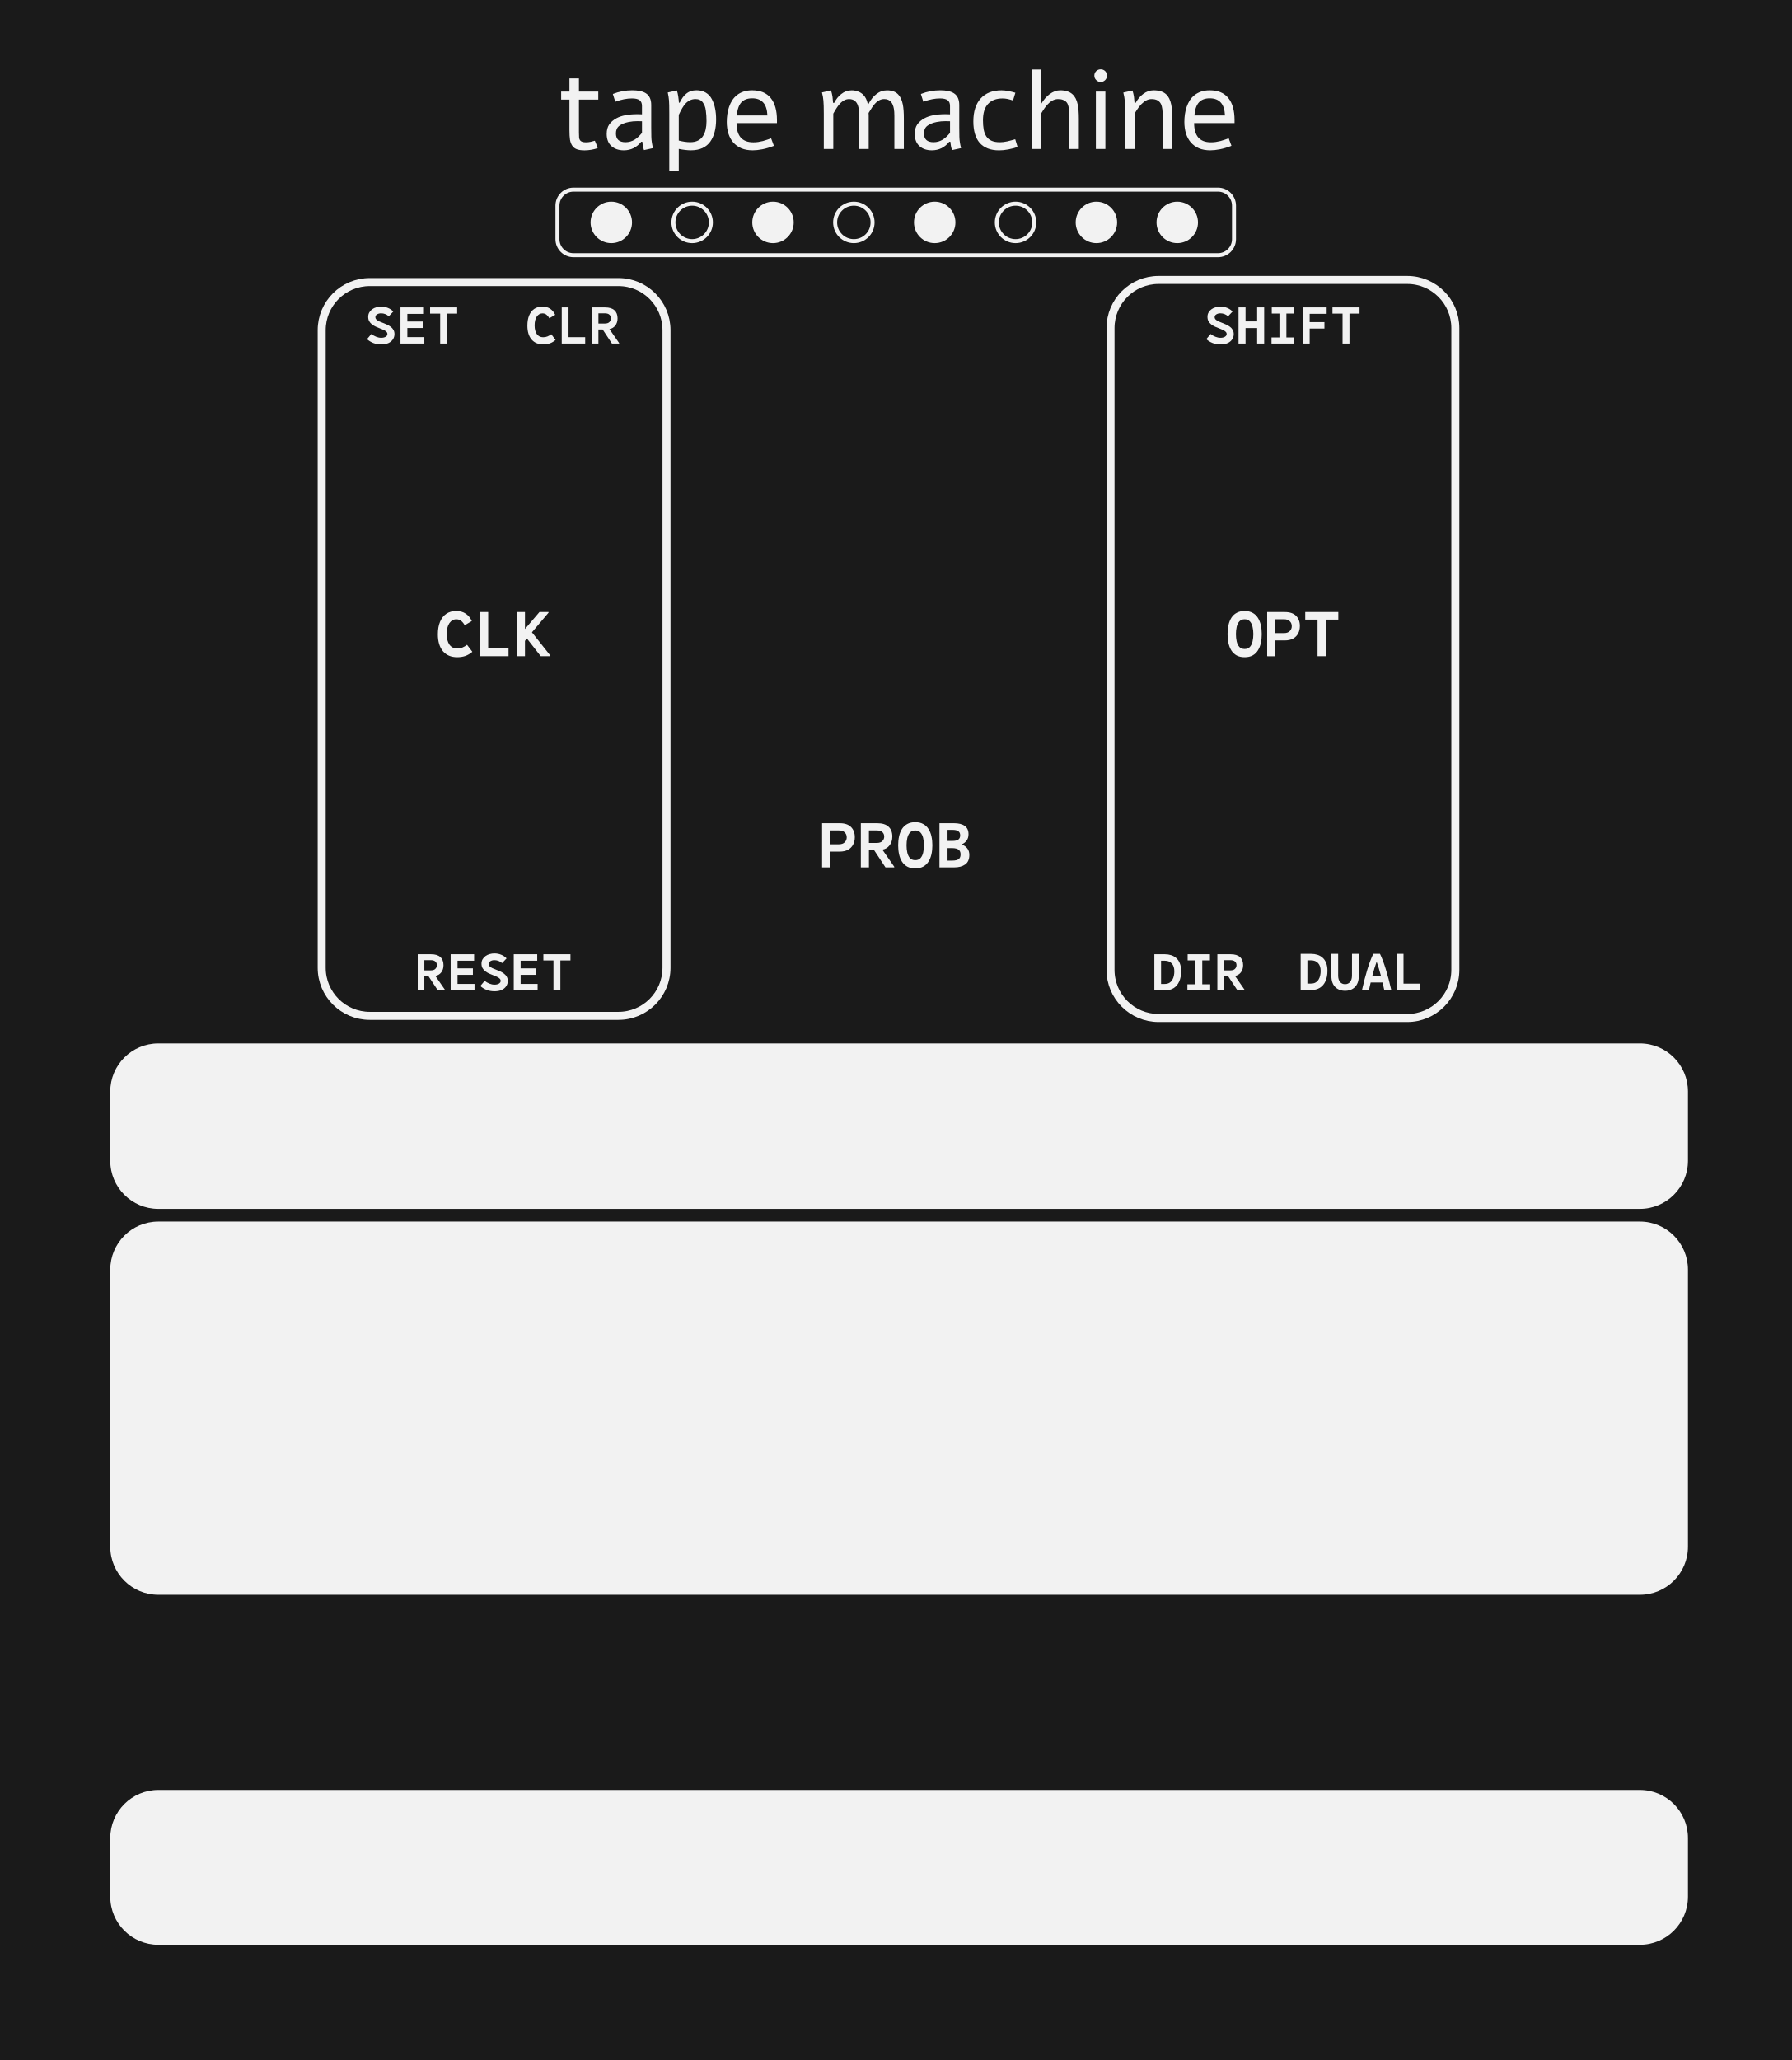
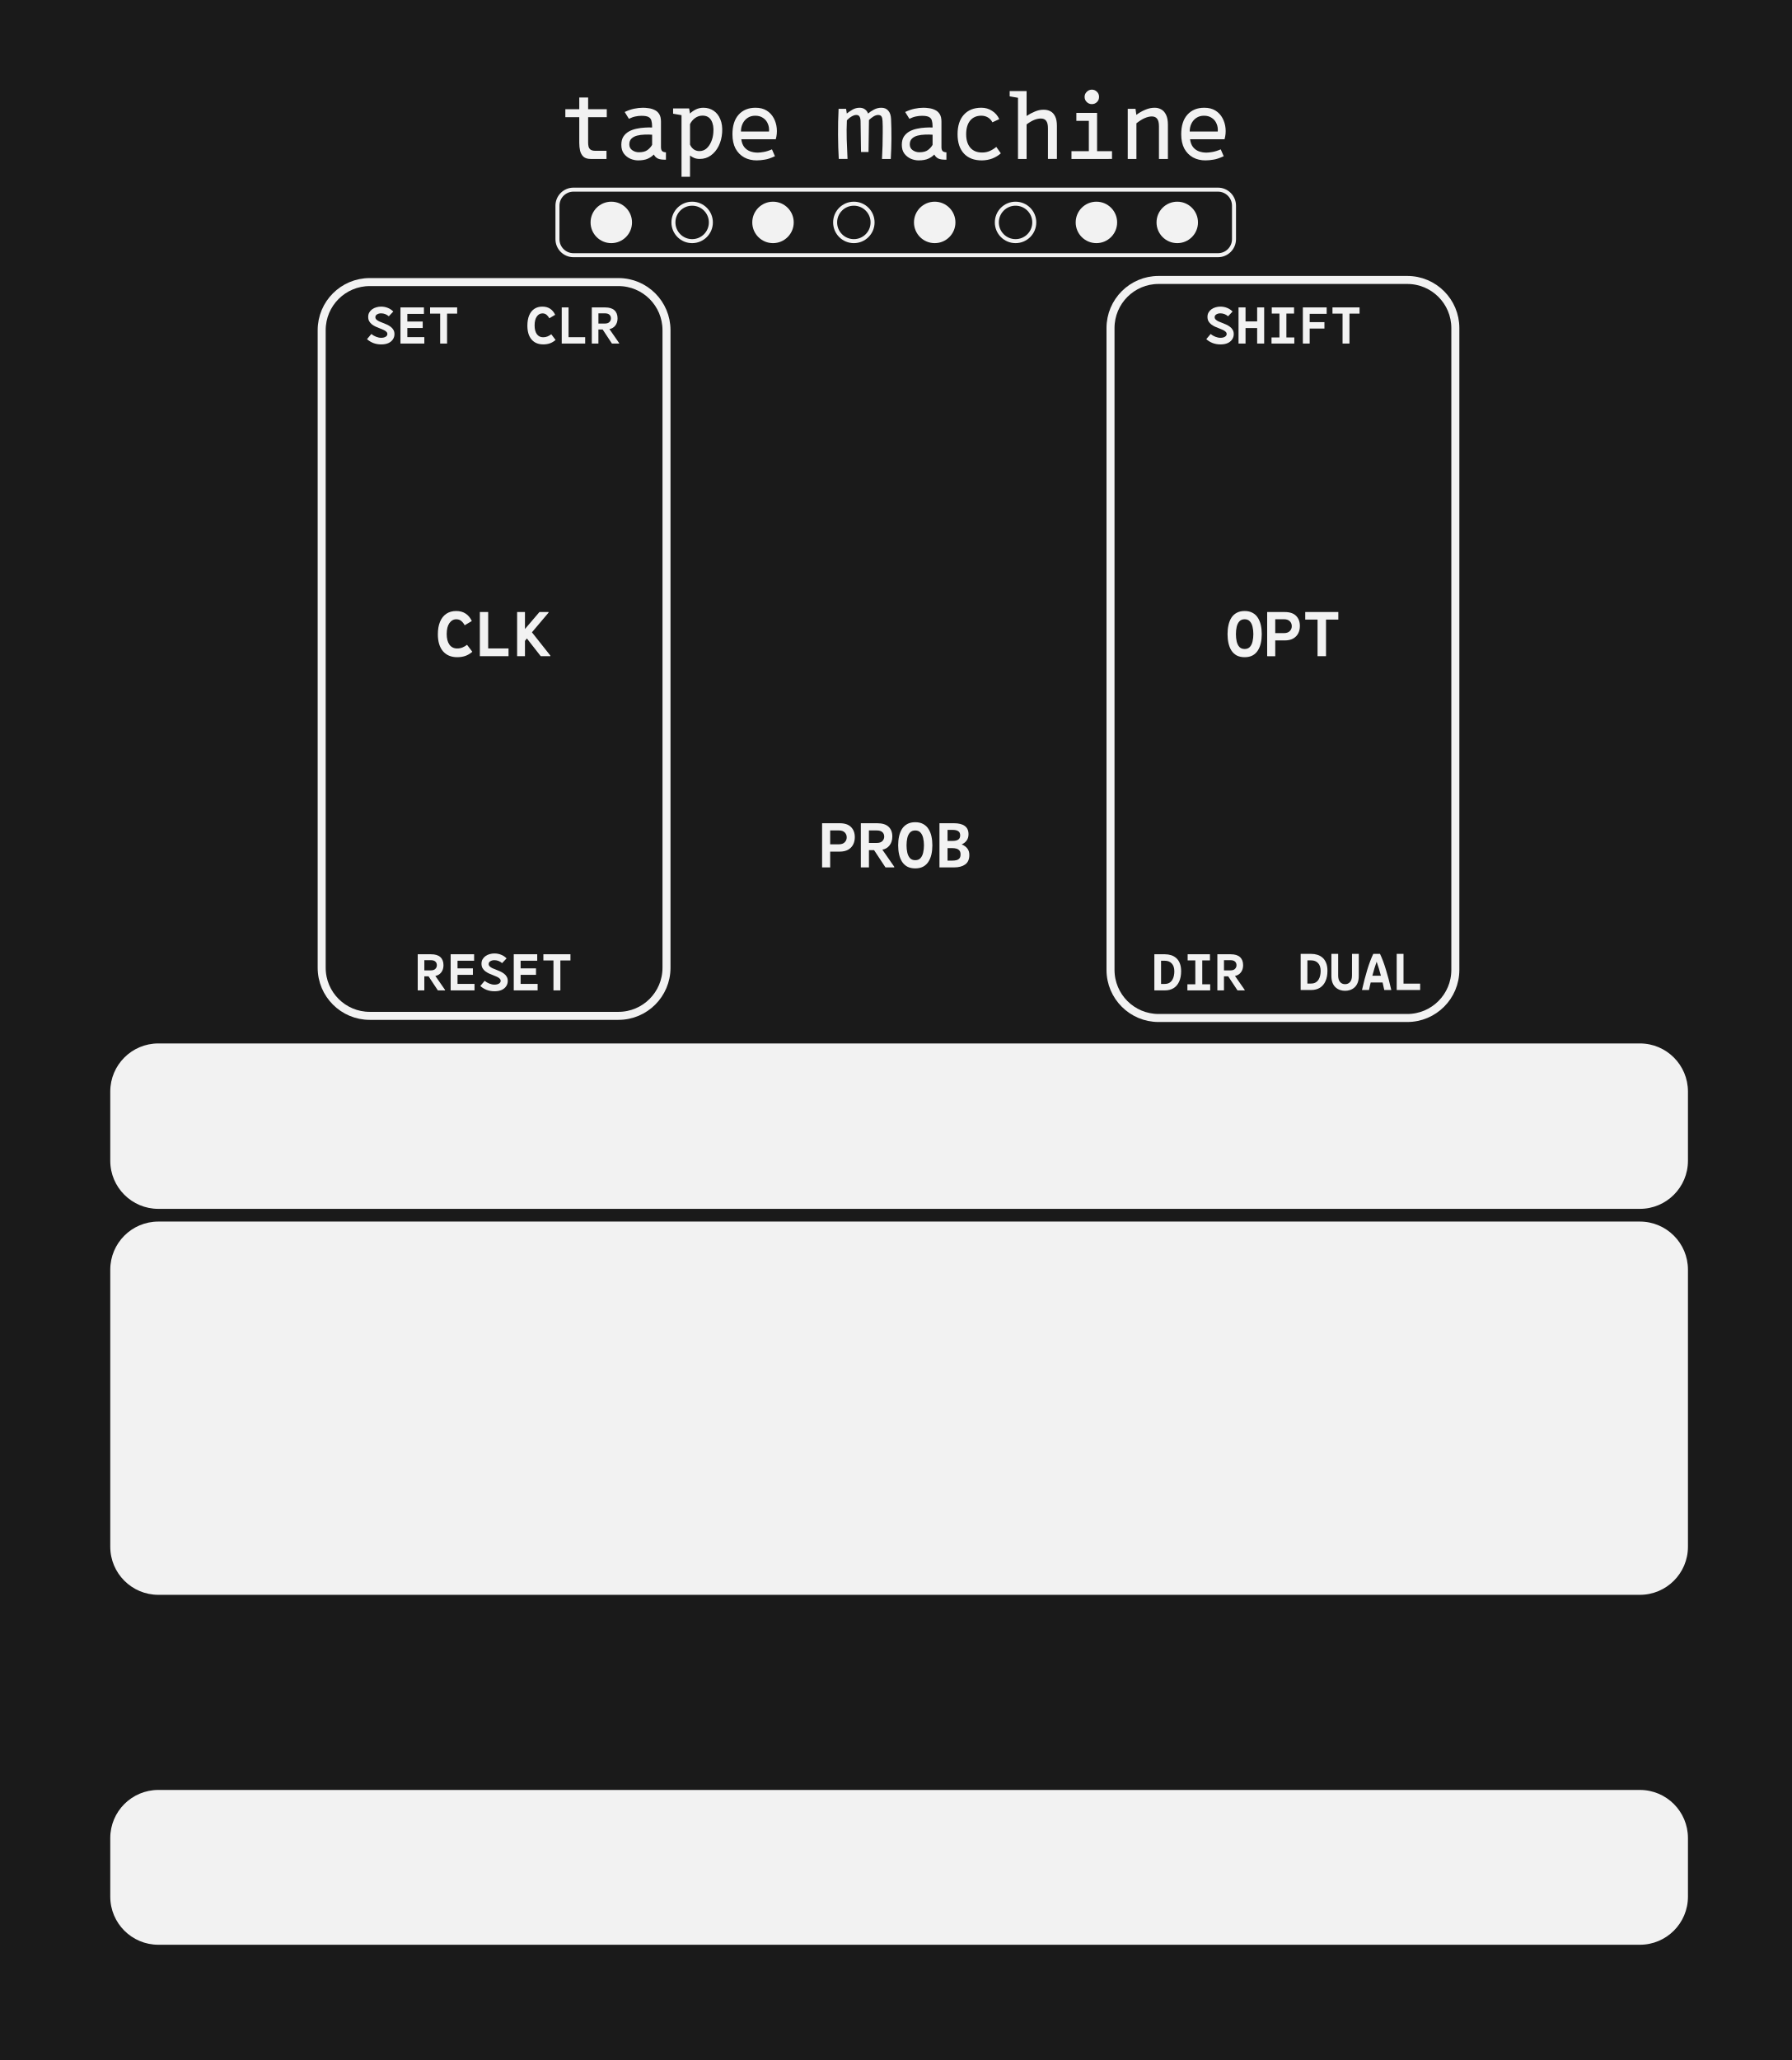
<svg xmlns="http://www.w3.org/2000/svg" width="111.76mm" height="128.5mm" viewBox="0 0 111.76 128.5" version="1.1" id="svg5" xml:space="preserve">
  <defs id="defs2">
    <rect x="57.405" y="91.628" width="31.463" height="119.779" id="rect3" />
  </defs>
  <g id="layer1" style="display:inline;fill:#f2f2f2">
    <rect style="fill:#1a1a1a;stroke-width:0.925" id="rect289" width="115.041" height="131.771" x="-1.641" y="-1.635" />
-     <g aria-label="tape machine" id="text399" style="font-size:7.056px;line-height:1.25;font-family:Alef;-inkscape-font-specification:Alef;fill:#f2f2f2;stroke-width:0.265" transform="translate(-4.947164)">
-       <path d="m 40.472,4.891 h 0.593 v 0.82 h 1.206 v 0.5 h -1.206 v 2.057 q 0,0.207 0.01,0.317 0.014,0.107 0.062,0.169 0.09,0.124 0.362,0.124 0.152,0 0.293,-0.031 0.145,-0.031 0.265,-0.069 0.096,0.21 0.176,0.462 -0.407,0.138 -0.82,0.138 -0.3,0 -0.482,-0.069 Q 40.751,9.242 40.648,9.091 40.541,8.932 40.506,8.712 40.472,8.491 40.472,8.102 V 6.211 H 39.955 V 5.711 h 0.517 z" id="path455" style="fill:#f2f2f2" />
-       <path d="M 43.331,6.345 43.18,5.863 q 0.579,-0.231 1.213,-0.231 0.555,0 0.847,0.186 0.334,0.214 0.334,0.727 v 1.409 q 0,0.282 0.007,0.579 0.003,0.176 0.034,0.365 0.028,0.179 0.072,0.341 l -0.565,0.124 q -0.079,-0.231 -0.1,-0.517 l -0.069,-0.007 q -0.427,0.537 -1.089,0.537 -0.482,0 -0.775,-0.265 -0.293,-0.269 -0.293,-0.754 0,-0.362 0.158,-0.593 0.162,-0.231 0.455,-0.389 0.462,-0.251 1.292,-0.251 0.11,0 0.296,0.007 V 6.607 q 0,-0.248 -0.152,-0.358 -0.152,-0.11 -0.475,-0.11 -0.472,0 -1.04,0.207 z m 1.667,1.943 V 7.565 q -0.093,-0.007 -0.272,-0.007 -0.303,0 -0.558,0.052 -0.379,0.076 -0.589,0.241 -0.207,0.162 -0.207,0.469 0,0.551 0.599,0.551 0.31,0 0.579,-0.165 0.22,-0.138 0.448,-0.417 z" id="path457" style="fill:#f2f2f2" />
-       <path d="M 47.293,10.672 H 46.701 V 7.062 q 0,-0.599 -0.017,-0.789 -0.017,-0.234 -0.079,-0.503 L 47.176,5.642 q 0.059,0.193 0.086,0.389 0.034,0.241 0.038,0.372 h 0.052 q 0.179,-0.372 0.396,-0.548 0.262,-0.224 0.648,-0.224 0.338,0 0.582,0.148 0.245,0.145 0.379,0.407 0.138,0.262 0.2,0.575 0.065,0.314 0.065,0.692 0,0.427 -0.09,0.768 -0.086,0.341 -0.269,0.606 -0.183,0.262 -0.489,0.407 -0.307,0.141 -0.72,0.141 -0.324,0 -0.761,-0.086 z m 0,-3.507 V 8.767 q 0.389,0.103 0.717,0.103 0.279,0 0.479,-0.1 0.203,-0.103 0.317,-0.286 0.114,-0.186 0.165,-0.413 0.052,-0.227 0.052,-0.51 0,-0.193 -0.01,-0.338 -0.007,-0.148 -0.031,-0.317 -0.021,-0.172 -0.069,-0.293 -0.048,-0.121 -0.121,-0.224 -0.072,-0.103 -0.189,-0.155 -0.114,-0.055 -0.265,-0.055 -0.365,0 -0.634,0.293 -0.193,0.214 -0.41,0.692 z" id="path459" style="fill:#f2f2f2" />
-       <path d="m 53.226,9.094 q -0.382,0.152 -0.72,0.217 -0.334,0.065 -0.599,0.065 -0.407,0 -0.71,-0.127 Q 50.893,9.118 50.69,8.884 50.49,8.65 50.387,8.326 q -0.1,-0.327 -0.1,-0.72 0,-0.241 0.034,-0.482 0.034,-0.241 0.11,-0.458 0.076,-0.22 0.196,-0.41 0.124,-0.189 0.3,-0.327 0.176,-0.138 0.41,-0.217 0.234,-0.079 0.534,-0.079 0.768,0 1.158,0.482 0.389,0.479 0.389,1.375 v 0.189 h -2.522 q 0,0.289 0.062,0.513 0.062,0.22 0.189,0.376 0.131,0.152 0.327,0.231 0.2,0.079 0.472,0.079 0.152,0 0.3,-0.021 0.152,-0.024 0.293,-0.059 0.141,-0.038 0.269,-0.083 0.131,-0.045 0.245,-0.086 z M 52.823,7.203 q -0.028,-0.558 -0.269,-0.813 -0.238,-0.258 -0.682,-0.258 -0.444,0 -0.679,0.258 -0.231,0.255 -0.279,0.813 z" id="path461" style="fill:#f2f2f2" />
-       <path d="M 56.34,9.294 V 7.079 q 0,-0.531 -0.024,-0.799 -0.014,-0.21 -0.09,-0.513 l 0.565,-0.127 q 0.065,0.207 0.093,0.4 0.014,0.072 0.034,0.376 h 0.072 q 0.176,-0.351 0.441,-0.551 0.286,-0.231 0.651,-0.231 0.207,0 0.4,0.076 0.193,0.072 0.324,0.207 0.196,0.193 0.279,0.572 h 0.041 q 0.207,-0.4 0.486,-0.613 0.3,-0.241 0.672,-0.241 0.451,0 0.692,0.251 0.21,0.21 0.296,0.641 0.062,0.314 0.062,0.875 V 9.294 H 60.743 V 7.234 q 0,-0.272 -0.031,-0.448 -0.048,-0.272 -0.172,-0.424 -0.155,-0.183 -0.434,-0.183 -0.317,0 -0.586,0.303 -0.162,0.183 -0.386,0.565 0.007,0.059 0.007,0.172 V 9.294 H 58.548 V 7.234 q 0,-0.438 -0.086,-0.672 -0.145,-0.382 -0.548,-0.382 -0.31,0 -0.589,0.31 -0.162,0.179 -0.393,0.596 V 9.294 Z" id="path463" style="fill:#f2f2f2" />
-       <path d="M 62.548,6.345 62.397,5.863 q 0.579,-0.231 1.213,-0.231 0.555,0 0.847,0.186 0.334,0.214 0.334,0.727 v 1.409 q 0,0.282 0.007,0.579 0.003,0.176 0.034,0.365 0.028,0.179 0.072,0.341 l -0.565,0.124 q -0.079,-0.231 -0.1,-0.517 l -0.069,-0.007 q -0.427,0.537 -1.089,0.537 -0.482,0 -0.775,-0.265 -0.293,-0.269 -0.293,-0.754 0,-0.362 0.158,-0.593 0.162,-0.231 0.455,-0.389 0.462,-0.251 1.292,-0.251 0.11,0 0.296,0.007 V 6.607 q 0,-0.248 -0.152,-0.358 -0.152,-0.11 -0.475,-0.11 -0.472,0 -1.04,0.207 z m 1.667,1.943 V 7.565 q -0.093,-0.007 -0.272,-0.007 -0.303,0 -0.558,0.052 -0.379,0.076 -0.589,0.241 -0.207,0.162 -0.207,0.469 0,0.551 0.599,0.551 0.31,0 0.579,-0.165 0.22,-0.138 0.448,-0.417 z" id="path465" style="fill:#f2f2f2" />
-       <path d="m 68.429,9.167 q -0.269,0.093 -0.575,0.152 -0.303,0.059 -0.575,0.059 -0.413,0 -0.717,-0.121 -0.303,-0.121 -0.503,-0.351 -0.196,-0.231 -0.293,-0.565 -0.096,-0.338 -0.096,-0.768 0,-0.469 0.117,-0.83 0.121,-0.362 0.345,-0.606 0.227,-0.248 0.551,-0.376 0.327,-0.127 0.741,-0.127 0.21,0 0.427,0.045 0.217,0.041 0.441,0.107 l -0.148,0.482 q -0.179,-0.059 -0.334,-0.093 -0.152,-0.034 -0.32,-0.034 -0.586,0 -0.903,0.341 -0.317,0.338 -0.317,1.023 0,0.32 0.045,0.575 0.048,0.251 0.165,0.431 0.121,0.176 0.324,0.269 0.207,0.093 0.524,0.093 0.207,0 0.444,-0.052 0.241,-0.055 0.51,-0.134 z" id="path467" style="fill:#f2f2f2" />
-       <path d="m 69.301,4.333 h 0.593 v 2.16 q 0.231,-0.393 0.524,-0.613 0.334,-0.248 0.665,-0.248 0.496,0 0.772,0.248 0.238,0.214 0.327,0.644 0.069,0.327 0.069,0.882 V 9.294 H 71.657 V 7.241 q 0,-0.21 -0.01,-0.345 -0.01,-0.138 -0.052,-0.286 -0.038,-0.152 -0.114,-0.234 -0.072,-0.086 -0.207,-0.141 -0.131,-0.055 -0.32,-0.055 -0.327,0 -0.63,0.31 -0.193,0.196 -0.431,0.599 V 9.294 h -0.593 z" id="path469" style="fill:#f2f2f2" />
-       <path d="m 73.617,4.323 q 0.158,0 0.276,0.11 0.114,0.121 0.114,0.282 0,0.165 -0.114,0.279 -0.117,0.117 -0.276,0.117 -0.165,0 -0.282,-0.117 -0.117,-0.11 -0.117,-0.279 0,-0.165 0.117,-0.282 0.117,-0.11 0.282,-0.11 z m -0.303,1.388 h 0.593 V 9.294 h -0.593 z" id="path471" style="fill:#f2f2f2" />
-       <path d="m 75.026,5.773 0.572,-0.127 q 0.065,0.207 0.093,0.4 0.014,0.093 0.034,0.369 h 0.072 q 0.189,-0.348 0.469,-0.555 0.307,-0.227 0.648,-0.227 0.513,0 0.782,0.248 0.231,0.21 0.32,0.644 0.059,0.296 0.059,0.882 V 9.294 H 77.483 V 7.241 q 0,-0.513 -0.1,-0.734 -0.148,-0.327 -0.596,-0.327 -0.317,0 -0.62,0.303 -0.203,0.203 -0.434,0.596 V 9.294 H 75.14 V 7.089 q 0,-0.465 -0.024,-0.803 -0.014,-0.21 -0.09,-0.513 z" id="path473" style="fill:#f2f2f2" />
-       <path d="m 81.772,9.094 q -0.382,0.152 -0.72,0.217 -0.334,0.065 -0.599,0.065 -0.407,0 -0.71,-0.127 -0.303,-0.131 -0.506,-0.365 -0.2,-0.234 -0.303,-0.558 -0.1,-0.327 -0.1,-0.72 0,-0.241 0.034,-0.482 0.034,-0.241 0.11,-0.458 0.076,-0.22 0.196,-0.41 0.124,-0.189 0.3,-0.327 0.176,-0.138 0.41,-0.217 0.234,-0.079 0.534,-0.079 0.768,0 1.158,0.482 0.389,0.479 0.389,1.375 V 7.678 H 79.443 q 0,0.289 0.062,0.513 0.062,0.22 0.189,0.376 0.131,0.152 0.327,0.231 0.2,0.079 0.472,0.079 0.152,0 0.3,-0.021 0.152,-0.024 0.293,-0.059 0.141,-0.038 0.269,-0.083 0.131,-0.045 0.245,-0.086 z M 81.369,7.203 Q 81.341,6.645 81.1,6.39 80.862,6.132 80.418,6.132 q -0.444,0 -0.679,0.258 -0.231,0.255 -0.279,0.813 z" id="path475" style="fill:#f2f2f2" />
-     </g>
    <rect style="fill:none;fill-opacity:0;stroke:#f2f2f2;stroke-width:0.25;stroke-dasharray:none;stroke-opacity:1" id="rect877" width="42.207" height="4.089" x="34.777" y="11.83" rx="1" ry="1" />
    <circle style="display:inline;fill:#f2f2f2;fill-opacity:1;stroke:#f2f2f2;stroke-width:0.25;stroke-dasharray:none;stroke-opacity:1" id="path2125" cx="38.136" cy="13.874" r="1.168" />
    <path id="use5556" style="display:inline;fill:#f2f2f2;fill-opacity:0;stroke:#f2f2f2;stroke-width:0.25" d="m 44.348,13.874 a 1.168,1.168 0 0 1 -1.168,1.168 1.168,1.168 0 0 1 -1.168,-1.168 1.168,1.168 0 0 1 1.168,-1.168 1.168,1.168 0 0 1 1.168,1.168 z" />
    <path id="use5558" style="display:inline;fill:#f2f2f2;fill-opacity:1;stroke:#f2f2f2;stroke-width:0.25" d="m 49.392,13.874 a 1.168,1.168 0 0 1 -1.168,1.168 1.168,1.168 0 0 1 -1.168,-1.168 1.168,1.168 0 0 1 1.168,-1.168 1.168,1.168 0 0 1 1.168,1.168 z" />
    <path id="use5560" style="display:inline;fill:#f2f2f2;fill-opacity:0;stroke:#f2f2f2;stroke-width:0.25" d="m 54.436,13.874 a 1.168,1.168 0 0 1 -1.168,1.168 1.168,1.168 0 0 1 -1.168,-1.168 1.168,1.168 0 0 1 1.168,-1.168 1.168,1.168 0 0 1 1.168,1.168 z" />
    <path id="use5562" style="display:inline;fill:#f2f2f2;fill-opacity:1;stroke:#f2f2f2;stroke-width:0.25" d="m 59.48,13.874 a 1.168,1.168 0 0 1 -1.168,1.168 1.168,1.168 0 0 1 -1.168,-1.168 1.168,1.168 0 0 1 1.168,-1.168 1.168,1.168 0 0 1 1.168,1.168 z" />
    <path id="use5564" style="display:inline;fill:#f2f2f2;fill-opacity:0;stroke:#f2f2f2;stroke-width:0.25" d="m 64.524,13.874 a 1.168,1.168 0 0 1 -1.168,1.168 1.168,1.168 0 0 1 -1.168,-1.168 1.168,1.168 0 0 1 1.168,-1.168 1.168,1.168 0 0 1 1.168,1.168 z" />
    <path id="use5566" style="display:inline;fill:#f2f2f2;fill-opacity:1;stroke:#f2f2f2;stroke-width:0.25" d="m 69.568,13.874 a 1.168,1.168 0 0 1 -1.168,1.168 1.168,1.168 0 0 1 -1.168,-1.168 1.168,1.168 0 0 1 1.168,-1.168 1.168,1.168 0 0 1 1.168,1.168 z" />
    <path id="use5568" style="display:inline;fill:#f2f2f2;fill-opacity:1;stroke:#f2f2f2;stroke-width:0.25" d="m 74.612,13.874 a 1.168,1.168 0 0 1 -1.168,1.168 1.168,1.168 0 0 1 -1.168,-1.168 1.168,1.168 0 0 1 1.168,-1.168 1.168,1.168 0 0 1 1.168,1.168 z" />
    <text xml:space="preserve" transform="scale(0.2645833)" id="text1" style="font-style:normal;font-variant:normal;font-weight:normal;font-stretch:normal;font-size:12px;line-height:0.8;font-family:FreeMono;-inkscape-font-specification:FreeMono;text-align:start;writing-mode:tb-rl;direction:ltr;white-space:pre;shape-inside:url(#rect3);display:inline;fill:#000000;stroke:#000000" x="13.368" y="0" />
    <rect style="fill:#f2f2f2;fill-opacity:1;stroke:none;stroke-width:0.5" id="rect6" width="98.425" height="23.283" x="6.879" y="76.2" rx="3" ry="3" />
    <rect style="fill:#f2f2f2;fill-opacity:1;stroke:none;stroke-width:0.5" id="rect7" width="98.425" height="9.657" x="6.879" y="111.654" rx="3" ry="3" />
    <rect style="fill:none;stroke:#f2f2f2;stroke-width:0.5" id="rect1" width="21.512" height="45.773" x="20.068" y="17.595" rx="3" ry="3" />
    <rect style="fill:none;stroke:#f2f2f2;stroke-width:0.5" id="rect4" width="21.512" height="46.038" x="69.28" y="17.463" rx="3" ry="3" />
    <path style="font-weight:bold;font-size:3.881px;line-height:0;font-family:'0xProto Nerd Font Mono';-inkscape-font-specification:'0xProto Nerd Font Mono Bold';letter-spacing:0px;word-spacing:0px;text-orientation:upright;fill:#f2f2f2;stroke-width:0.5" d="m 28.523,40.995 q -0.567,0 -0.889,-0.373 -0.318,-0.376 -0.318,-1.056 0,-0.458 0.136,-0.78 0.136,-0.326 0.388,-0.497 0.256,-0.175 0.617,-0.175 0.353,0 0.594,0.163 0.241,0.159 0.384,0.462 l -0.446,0.264 q -0.085,-0.163 -0.213,-0.268 -0.124,-0.105 -0.31,-0.105 -0.26,0 -0.431,0.241 -0.167,0.241 -0.167,0.679 0,0.423 0.171,0.664 0.175,0.237 0.477,0.237 0.186,0 0.334,-0.062 0.151,-0.062 0.287,-0.167 l 0.33,0.435 q -0.21,0.179 -0.439,0.26 -0.229,0.078 -0.504,0.078 z m 1.413,-0.062 v -2.755 h 0.52 v 2.27 h 1.269 v 0.485 z m 3.799,0 -0.865,-1.106 -0.12,0.151 v 0.955 h -0.489 v -2.755 h 0.489 v 1.059 l 0.904,-1.059 h 0.567 v 0.039 l -1.036,1.226 1.149,1.451 v 0.039 z" id="text4" aria-label="CLK" />
    <path style="font-weight:bold;font-size:3.881px;line-height:0;font-family:'0xProto Nerd Font Mono';-inkscape-font-specification:'0xProto Nerd Font Mono Bold';letter-spacing:0px;word-spacing:0px;text-orientation:upright;fill:#f2f2f2;stroke-width:0.5" d="m 77.648,40.995 q -0.291,0 -0.497,-0.109 -0.202,-0.113 -0.33,-0.31 -0.124,-0.198 -0.182,-0.458 -0.058,-0.26 -0.058,-0.563 0,-0.303 0.058,-0.563 0.058,-0.26 0.182,-0.458 0.128,-0.198 0.33,-0.307 0.206,-0.113 0.497,-0.113 0.291,0 0.493,0.113 0.206,0.109 0.33,0.307 0.128,0.198 0.186,0.458 0.058,0.26 0.058,0.563 0,0.303 -0.058,0.563 -0.058,0.26 -0.186,0.458 -0.124,0.198 -0.33,0.31 -0.202,0.109 -0.493,0.109 z m 0,-0.512 q 0.21,0 0.326,-0.128 0.12,-0.132 0.167,-0.345 0.05,-0.213 0.05,-0.454 0,-0.244 -0.05,-0.454 -0.047,-0.213 -0.167,-0.341 -0.116,-0.132 -0.326,-0.132 -0.21,0 -0.33,0.132 -0.116,0.128 -0.167,0.341 -0.047,0.21 -0.047,0.454 0,0.241 0.047,0.454 0.05,0.213 0.167,0.345 0.12,0.128 0.33,0.128 z m 1.405,0.45 v -2.755 h 1.098 q 0.47,0 0.706,0.237 0.237,0.237 0.237,0.633 0,0.264 -0.109,0.47 -0.109,0.202 -0.318,0.318 -0.21,0.113 -0.516,0.113 H 79.557 v 0.986 z m 0.504,-1.44 h 0.543 q 0.241,0 0.365,-0.128 0.124,-0.128 0.124,-0.303 0,-0.19 -0.124,-0.31 -0.124,-0.124 -0.365,-0.124 H 79.557 Z m 2.639,1.44 v -2.282 h -0.768 v -0.473 h 2.064 v 0.473 H 82.724 v 2.282 z" id="text5" aria-label="OPT" />
    <path style="font-weight:bold;font-size:3.881px;line-height:0;font-family:'0xProto Nerd Font Mono';-inkscape-font-specification:'0xProto Nerd Font Mono Bold';letter-spacing:0px;word-spacing:0px;text-orientation:upright;fill:#f2f2f2;stroke-width:0.5" d="m 51.287,54.107 v -2.755 h 1.098 q 0.47,0 0.706,0.237 0.237,0.237 0.237,0.633 0,0.264 -0.109,0.47 -0.109,0.202 -0.318,0.318 -0.21,0.113 -0.516,0.113 h -0.594 v 0.986 z m 0.504,-1.44 h 0.543 q 0.241,0 0.365,-0.128 0.124,-0.128 0.124,-0.303 0,-0.19 -0.124,-0.31 -0.124,-0.124 -0.365,-0.124 h -0.543 z m 1.913,1.44 v -2.755 h 1.021 q 0.473,0 0.706,0.217 0.237,0.217 0.237,0.613 0,0.334 -0.175,0.555 -0.171,0.217 -0.446,0.264 l 0.741,1.067 v 0.039 h -0.547 l -0.71,-1.075 h -0.322 v 1.075 z m 0.504,-1.525 h 0.485 q 0.241,0 0.353,-0.116 0.116,-0.116 0.116,-0.276 0,-0.182 -0.116,-0.283 -0.113,-0.105 -0.353,-0.105 h -0.485 z m 2.891,1.587 q -0.291,0 -0.497,-0.109 -0.202,-0.113 -0.33,-0.31 -0.124,-0.198 -0.182,-0.458 -0.058,-0.26 -0.058,-0.563 0,-0.303 0.058,-0.563 0.058,-0.26 0.182,-0.458 0.128,-0.198 0.33,-0.307 0.206,-0.113 0.497,-0.113 0.291,0 0.493,0.113 0.206,0.109 0.33,0.307 0.128,0.198 0.186,0.458 0.058,0.26 0.058,0.563 0,0.303 -0.058,0.563 -0.058,0.26 -0.186,0.458 -0.124,0.198 -0.33,0.31 -0.202,0.109 -0.493,0.109 z m 0,-0.512 q 0.21,0 0.326,-0.128 0.12,-0.132 0.167,-0.345 0.05,-0.213 0.05,-0.454 0,-0.244 -0.05,-0.454 -0.047,-0.213 -0.167,-0.341 -0.116,-0.132 -0.326,-0.132 -0.21,0 -0.33,0.132 -0.116,0.128 -0.167,0.341 -0.047,0.21 -0.047,0.454 0,0.241 0.047,0.454 0.05,0.213 0.167,0.345 0.12,0.128 0.33,0.128 z m 1.51,0.45 v -2.755 h 0.904 q 0.439,0 0.671,0.167 0.237,0.167 0.237,0.516 0,0.237 -0.116,0.396 -0.116,0.159 -0.31,0.241 0.233,0.097 0.353,0.256 0.124,0.155 0.124,0.407 0,0.404 -0.26,0.59 -0.256,0.182 -0.683,0.182 z m 0.504,-1.653 h 0.33 q 0.221,0 0.338,-0.081 0.12,-0.081 0.12,-0.268 0,-0.179 -0.12,-0.256 -0.116,-0.081 -0.338,-0.081 h -0.33 z m 0,1.23 h 0.307 q 0.124,0 0.241,-0.027 0.116,-0.027 0.19,-0.109 0.074,-0.085 0.074,-0.252 0,-0.159 -0.074,-0.244 -0.074,-0.085 -0.19,-0.116 -0.116,-0.031 -0.241,-0.031 h -0.307 z" id="text6" aria-label="PROB" />
    <path style="font-weight:bold;font-size:3.175px;line-height:0;font-family:'0xProto Nerd Font Mono';-inkscape-font-specification:'0xProto Nerd Font Mono Bold';letter-spacing:0px;word-spacing:0px;text-orientation:upright;fill:#f2f2f2;stroke-width:0.5" d="m 22.897,21.155 0.27,-0.321 q 0.127,0.105 0.292,0.171 0.165,0.067 0.321,0.067 0.168,0 0.276,-0.064 0.111,-0.067 0.111,-0.171 0,-0.086 -0.067,-0.146 -0.064,-0.064 -0.171,-0.111 -0.105,-0.051 -0.235,-0.098 -0.127,-0.048 -0.254,-0.105 -0.127,-0.06 -0.235,-0.14 -0.105,-0.083 -0.171,-0.197 -0.064,-0.114 -0.064,-0.276 0,-0.159 0.07,-0.276 0.07,-0.121 0.184,-0.2 0.117,-0.083 0.26,-0.121 0.143,-0.041 0.289,-0.041 0.222,0 0.419,0.079 0.2,0.079 0.343,0.229 l -0.279,0.295 q -0.213,-0.184 -0.486,-0.184 -0.137,0 -0.244,0.064 -0.108,0.064 -0.108,0.175 0,0.086 0.064,0.149 0.067,0.064 0.171,0.114 0.108,0.048 0.235,0.095 0.127,0.048 0.251,0.105 0.127,0.057 0.232,0.137 0.108,0.079 0.171,0.191 0.067,0.111 0.067,0.267 0,0.181 -0.098,0.327 -0.095,0.146 -0.279,0.232 -0.184,0.083 -0.448,0.083 -0.276,0 -0.502,-0.089 -0.225,-0.092 -0.384,-0.238 z m 2.086,0.276 V 19.177 h 1.464 v 0.403 h -1.035 v 0.476 h 0.959 V 20.46 h -0.959 v 0.568 h 1.06 v 0.403 z m 2.477,0 v -1.867 h -0.629 V 19.177 h 1.689 v 0.387 h -0.629 v 1.867 z" id="text2" aria-label="SET" />
    <path style="font-weight:bold;font-size:3.175px;line-height:0;font-family:'0xProto Nerd Font Mono';-inkscape-font-specification:'0xProto Nerd Font Mono Bold';letter-spacing:0px;word-spacing:0px;text-orientation:upright;fill:#f2f2f2;stroke-width:0.5" d="m 33.888,21.482 q -0.464,0 -0.727,-0.305 -0.26,-0.308 -0.26,-0.864 0,-0.375 0.111,-0.638 0.111,-0.267 0.318,-0.406 0.21,-0.143 0.505,-0.143 0.289,0 0.486,0.133 0.197,0.13 0.314,0.378 l -0.365,0.216 q -0.07,-0.133 -0.175,-0.219 -0.102,-0.086 -0.254,-0.086 -0.213,0 -0.352,0.197 -0.137,0.197 -0.137,0.556 0,0.346 0.14,0.543 0.143,0.194 0.391,0.194 0.152,0 0.273,-0.051 0.124,-0.051 0.235,-0.137 l 0.27,0.356 q -0.171,0.146 -0.359,0.213 -0.187,0.064 -0.413,0.064 z m 1.156,-0.051 v -2.254 h 0.425 v 1.857 h 1.038 v 0.397 z m 1.876,0 v -2.254 h 0.835 q 0.387,0 0.578,0.178 0.194,0.178 0.194,0.502 0,0.273 -0.143,0.454 -0.14,0.178 -0.365,0.216 l 0.606,0.873 v 0.032 H 38.177 L 37.596,20.552 h -0.264 v 0.879 z m 0.413,-1.248 h 0.397 q 0.197,0 0.289,-0.095 0.095,-0.095 0.095,-0.225 0,-0.149 -0.095,-0.232 -0.092,-0.086 -0.289,-0.086 h -0.397 z" id="text3" aria-label="CLR" />
    <path style="font-weight:bold;font-size:3.175px;line-height:0;font-family:'0xProto Nerd Font Mono';-inkscape-font-specification:'0xProto Nerd Font Mono Bold';letter-spacing:0px;word-spacing:0px;text-orientation:upright;fill:#f2f2f2;stroke-width:0.5" d="m 26.06,61.78 v -2.254 h 0.835 q 0.387,0 0.578,0.178 0.194,0.178 0.194,0.502 0,0.273 -0.143,0.454 -0.14,0.178 -0.365,0.216 l 0.606,0.873 v 0.032 h -0.448 l -0.581,-0.879 h -0.264 v 0.879 z m 0.413,-1.248 h 0.397 q 0.197,0 0.289,-0.095 0.095,-0.095 0.095,-0.225 0,-0.149 -0.095,-0.232 -0.092,-0.086 -0.289,-0.086 h -0.397 z m 1.641,1.248 v -2.254 h 1.464 v 0.403 h -1.035 v 0.476 h 0.959 v 0.403 h -0.959 v 0.568 h 1.06 v 0.403 z m 1.851,-0.276 0.27,-0.321 q 0.127,0.105 0.292,0.171 0.165,0.067 0.321,0.067 0.168,0 0.276,-0.064 0.111,-0.067 0.111,-0.171 0,-0.086 -0.067,-0.146 -0.064,-0.064 -0.171,-0.111 -0.105,-0.051 -0.235,-0.098 -0.127,-0.048 -0.254,-0.105 -0.127,-0.06 -0.235,-0.14 -0.105,-0.083 -0.171,-0.197 -0.064,-0.114 -0.064,-0.276 0,-0.159 0.07,-0.276 0.07,-0.121 0.184,-0.2 0.117,-0.083 0.26,-0.121 0.143,-0.041 0.289,-0.041 0.222,0 0.419,0.079 0.2,0.079 0.343,0.229 l -0.279,0.295 q -0.213,-0.184 -0.486,-0.184 -0.137,0 -0.244,0.064 -0.108,0.064 -0.108,0.175 0,0.086 0.064,0.149 0.067,0.064 0.171,0.114 0.108,0.048 0.235,0.095 0.127,0.048 0.251,0.105 0.127,0.057 0.232,0.137 0.108,0.079 0.171,0.191 0.067,0.111 0.067,0.267 0,0.181 -0.098,0.327 -0.095,0.146 -0.279,0.232 -0.184,0.083 -0.448,0.083 -0.276,0 -0.502,-0.089 -0.225,-0.092 -0.384,-0.238 z m 2.086,0.276 v -2.254 h 1.464 v 0.403 h -1.035 v 0.476 h 0.959 v 0.403 h -0.959 v 0.568 h 1.06 v 0.403 z m 2.477,0 v -1.867 h -0.629 v -0.387 h 1.689 v 0.387 h -0.629 v 1.867 z" id="text7" aria-label="RESET" />
    <path style="font-weight:bold;font-size:3.175px;line-height:0;font-family:'0xProto Nerd Font Mono';-inkscape-font-specification:'0xProto Nerd Font Mono Bold';letter-spacing:0px;word-spacing:0px;text-orientation:upright;fill:#f2f2f2;stroke-width:0.5" d="m 75.256,21.155 0.27,-0.321 q 0.127,0.105 0.292,0.171 0.165,0.067 0.321,0.067 0.168,0 0.276,-0.064 0.111,-0.067 0.111,-0.171 0,-0.086 -0.067,-0.146 -0.064,-0.064 -0.171,-0.111 -0.105,-0.051 -0.235,-0.098 -0.127,-0.048 -0.254,-0.105 -0.127,-0.06 -0.235,-0.14 -0.105,-0.083 -0.171,-0.197 -0.064,-0.114 -0.064,-0.276 0,-0.159 0.07,-0.276 0.07,-0.121 0.184,-0.2 0.117,-0.083 0.26,-0.121 0.143,-0.041 0.289,-0.041 0.222,0 0.419,0.079 0.2,0.079 0.343,0.229 l -0.279,0.295 q -0.213,-0.184 -0.486,-0.184 -0.137,0 -0.244,0.064 -0.108,0.064 -0.108,0.175 0,0.086 0.064,0.149 0.067,0.064 0.171,0.114 0.108,0.048 0.235,0.095 0.127,0.048 0.251,0.105 0.127,0.057 0.232,0.137 0.108,0.079 0.171,0.191 0.067,0.111 0.067,0.267 0,0.181 -0.098,0.327 -0.095,0.146 -0.279,0.232 -0.184,0.083 -0.448,0.083 -0.276,0 -0.502,-0.089 -0.225,-0.092 -0.384,-0.238 z m 2.01,-1.978 h 0.438 v 0.873 h 0.724 v -0.873 h 0.438 v 2.254 h -0.438 v -0.968 h -0.724 v 0.968 h -0.438 z m 3.48,2.254 h -1.422 v -0.381 h 0.495 v -1.492 h -0.479 v -0.381 h 1.391 v 0.381 h -0.479 v 1.492 h 0.495 z m 0.533,0 v -2.254 h 1.486 v 0.4 h -1.06 v 0.518 h 0.921 v 0.4 h -0.921 v 0.937 z m 2.477,0 v -1.867 h -0.629 v -0.387 h 1.689 v 0.387 h -0.629 v 1.867 z" id="text8" aria-label="SHIFT" />
    <path style="font-weight:bold;font-size:3.175px;line-height:0;font-family:'0xProto Nerd Font Mono';-inkscape-font-specification:'0xProto Nerd Font Mono Bold';letter-spacing:0px;word-spacing:0px;text-orientation:upright;fill:#f2f2f2;stroke-width:0.5" d="m 72.015,61.78 v -2.254 h 0.664 q 0.2,0 0.381,0.057 0.181,0.057 0.321,0.181 0.143,0.124 0.222,0.327 0.083,0.2 0.083,0.492 0,0.371 -0.121,0.641 -0.117,0.267 -0.346,0.413 -0.229,0.143 -0.559,0.143 z m 0.419,-0.403 h 0.222 q 0.178,0 0.295,-0.07 0.117,-0.07 0.184,-0.184 0.07,-0.114 0.098,-0.254 0.029,-0.14 0.029,-0.276 0,-0.324 -0.162,-0.492 -0.159,-0.171 -0.429,-0.171 h -0.238 z m 3.064,0.403 h -1.422 v -0.381 h 0.495 v -1.492 h -0.479 v -0.381 h 1.391 v 0.381 h -0.479 v 1.492 h 0.495 z m 0.448,0 v -2.254 h 0.835 q 0.387,0 0.578,0.178 0.194,0.178 0.194,0.502 0,0.273 -0.143,0.454 -0.14,0.178 -0.365,0.216 l 0.606,0.873 v 0.032 h -0.448 l -0.581,-0.879 h -0.264 v 0.879 z m 0.413,-1.248 h 0.397 q 0.197,0 0.289,-0.095 0.095,-0.095 0.095,-0.225 0,-0.149 -0.095,-0.232 -0.092,-0.086 -0.289,-0.086 h -0.397 z" id="text9" aria-label="DIR" />
    <path style="font-weight:bold;font-size:3.175px;line-height:0;font-family:'0xProto Nerd Font Mono';-inkscape-font-specification:'0xProto Nerd Font Mono Bold';letter-spacing:0px;word-spacing:0px;text-orientation:upright;fill:#f2f2f2;stroke-width:0.5" d="m 81.143,61.756 v -2.254 h 0.664 q 0.2,0 0.381,0.057 0.181,0.057 0.321,0.181 0.143,0.124 0.222,0.327 0.083,0.2 0.083,0.492 0,0.371 -0.121,0.641 -0.117,0.267 -0.346,0.413 -0.229,0.143 -0.559,0.143 z m 0.419,-0.403 h 0.222 q 0.178,0 0.295,-0.07 0.117,-0.07 0.184,-0.184 0.07,-0.114 0.098,-0.254 0.029,-0.14 0.029,-0.276 0,-0.324 -0.162,-0.492 -0.159,-0.171 -0.429,-0.171 H 81.563 Z m 2.784,-1.851 h 0.422 v 1.375 q 0,0.257 -0.073,0.435 -0.073,0.178 -0.197,0.286 -0.124,0.108 -0.276,0.159 -0.152,0.048 -0.308,0.048 -0.156,0 -0.308,-0.048 -0.152,-0.051 -0.276,-0.159 -0.124,-0.108 -0.197,-0.286 -0.073,-0.178 -0.073,-0.435 v -1.375 h 0.422 v 1.356 q 0,0.251 0.117,0.394 0.117,0.14 0.314,0.14 0.197,0 0.314,-0.14 0.117,-0.143 0.117,-0.394 z m 0.622,2.254 q 0.165,-0.724 0.337,-1.286 0.175,-0.565 0.368,-0.968 h 0.419 q 0.194,0.403 0.365,0.968 0.175,0.562 0.34,1.286 h -0.438 q -0.025,-0.121 -0.054,-0.238 -0.025,-0.117 -0.051,-0.232 h -0.743 q -0.025,0.114 -0.054,0.232 -0.025,0.117 -0.051,0.238 z m 0.648,-0.892 h 0.533 q -0.064,-0.244 -0.13,-0.46 -0.067,-0.219 -0.137,-0.413 -0.07,0.194 -0.137,0.413 -0.067,0.216 -0.13,0.46 z m 1.518,0.892 v -2.254 h 0.425 v 1.857 h 1.038 v 0.397 z" id="text10" aria-label="DUAL" />
    <rect style="fill:#f2f2f2;fill-opacity:1;stroke:none;stroke-width:0.5" id="rect2" width="98.425" height="10.319" x="6.879" y="65.088" rx="3" ry="3" />
+     <path d="m 36.861,9.916 q -0.305,0 -0.463,-0.141 -0.152,-0.147 -0.209,-0.373 -0.051,-0.231 -0.051,-0.485 V 7.308 H 35.269 V 6.811 h 0.869 V 6.083 h 0.553 v 0.728 h 1.163 v 0.497 h -1.163 v 1.609 q 0,0.113 0.028,0.231 0.028,0.113 0.124,0.186 0.102,0.073 0.305,0.073 h 0.689 V 9.916 Z M 41.235,9.176 q 0,0.152 0.062,0.237 0.068,0.079 0.248,0.09 v 0.457 q -0.327,0.011 -0.502,-0.068 -0.169,-0.085 -0.254,-0.254 -0.141,0.152 -0.373,0.26 -0.231,0.107 -0.61,0.107 -0.237,0 -0.48,-0.102 -0.243,-0.107 -0.406,-0.322 -0.158,-0.214 -0.158,-0.548 0,-0.31 0.13,-0.514 0.135,-0.203 0.35,-0.322 0.22,-0.119 0.474,-0.169 0.26,-0.056 0.508,-0.068 0.254,-0.017 0.457,-0.006 V 7.878 q 0,-0.214 -0.045,-0.361 -0.04,-0.147 -0.181,-0.22 -0.135,-0.073 -0.435,-0.073 -0.186,0 -0.373,0.04 -0.181,0.034 -0.412,0.147 L 38.972,6.986 q 0.294,-0.141 0.581,-0.203 0.288,-0.062 0.564,-0.062 0.152,0 0.344,0.028 0.192,0.023 0.367,0.107 0.181,0.079 0.294,0.254 0.113,0.175 0.113,0.474 z M 39.26,9.007 q 0,0.231 0.181,0.361 0.186,0.13 0.418,0.13 0.35,0 0.536,-0.141 0.192,-0.147 0.288,-0.322 V 8.403 Q 40.456,8.386 40.208,8.397 39.96,8.403 39.745,8.459 39.531,8.516 39.395,8.646 39.26,8.776 39.26,9.007 Z m 3.257,2.021 V 7.184 L 41.992,7.093 V 6.766 h 0.999 l 0.056,0.316 q 0.147,-0.147 0.361,-0.254 0.22,-0.107 0.474,-0.107 0.361,0 0.638,0.186 0.277,0.186 0.418,0.536 0.147,0.344 0.113,0.83 -0.034,0.468 -0.22,0.841 -0.186,0.373 -0.491,0.587 -0.299,0.214 -0.689,0.214 -0.192,0 -0.344,-0.062 -0.147,-0.062 -0.26,-0.152 v 1.326 z m 1.112,-1.603 q 0.248,0 0.435,-0.152 Q 44.249,9.114 44.362,8.854 44.481,8.589 44.503,8.273 44.543,7.805 44.373,7.511 44.204,7.212 43.826,7.212 q -0.254,0 -0.463,0.152 -0.203,0.147 -0.316,0.378 v 1.276 q 0.073,0.175 0.226,0.294 0.158,0.113 0.356,0.113 z m 3.59,0.581 q -0.446,0 -0.79,-0.186 Q 46.084,9.628 45.886,9.267 45.694,8.9 45.694,8.375 q 0,-0.796 0.389,-1.225 0.389,-0.429 1.05,-0.429 0.412,0 0.694,0.175 0.282,0.175 0.44,0.468 0.158,0.288 0.192,0.638 0.034,0.344 -0.062,0.683 h -2.151 q 0.04,0.305 0.186,0.491 0.147,0.181 0.367,0.265 0.22,0.079 0.474,0.079 0.13,0 0.367,-0.04 0.237,-0.04 0.519,-0.164 l 0.186,0.429 q -0.378,0.175 -0.643,0.214 -0.265,0.045 -0.485,0.045 z M 46.225,8.205 h 1.75 q 0.023,-0.265 -0.073,-0.485 -0.09,-0.226 -0.294,-0.361 -0.198,-0.141 -0.491,-0.141 -0.282,0 -0.485,0.141 -0.198,0.135 -0.305,0.361 -0.102,0.22 -0.102,0.485 z m 6.102,1.71 q -0.04,-0.694 -0.045,-1.496 -0.006,-0.807 0.034,-1.631 h 0.468 l 0.045,0.294 q 0.135,-0.113 0.344,-0.237 0.214,-0.124 0.457,-0.124 0.198,0 0.333,0.102 0.135,0.096 0.192,0.26 0.147,-0.13 0.361,-0.243 0.22,-0.119 0.463,-0.119 0.282,0 0.435,0.181 0.158,0.175 0.175,0.508 0.056,1.225 -0.017,2.506 h -0.548 q 0.023,-0.406 0.034,-0.83 0.011,-0.423 0.011,-0.818 0.006,-0.401 -0.011,-0.717 -0.006,-0.181 -0.062,-0.277 -0.056,-0.102 -0.214,-0.102 -0.135,0 -0.294,0.096 -0.152,0.096 -0.277,0.22 l -0.028,1.992 h -0.468 l -0.028,-1.925 q -0.006,-0.192 -0.068,-0.288 -0.056,-0.096 -0.209,-0.096 -0.096,0 -0.209,0.056 -0.107,0.051 -0.209,0.13 -0.096,0.079 -0.158,0.147 -0.028,0.57 -0.011,1.18 0.023,0.61 0.051,1.23 z M 58.733,9.176 q 0,0.152 0.062,0.237 0.068,0.079 0.248,0.09 v 0.457 q -0.327,0.011 -0.502,-0.068 -0.169,-0.085 -0.254,-0.254 -0.141,0.152 -0.373,0.26 -0.231,0.107 -0.61,0.107 -0.237,0 -0.48,-0.102 -0.243,-0.107 -0.406,-0.322 -0.158,-0.214 -0.158,-0.548 0,-0.31 0.13,-0.514 0.135,-0.203 0.35,-0.322 0.22,-0.119 0.474,-0.169 0.26,-0.056 0.508,-0.068 0.254,-0.017 0.457,-0.006 V 7.878 q 0,-0.214 -0.045,-0.361 -0.04,-0.147 -0.181,-0.22 -0.135,-0.073 -0.435,-0.073 -0.186,0 -0.373,0.04 -0.181,0.034 -0.412,0.147 L 56.47,6.986 q 0.294,-0.141 0.581,-0.203 0.288,-0.062 0.564,-0.062 0.152,0 0.344,0.028 0.192,0.023 0.367,0.107 0.181,0.079 0.294,0.254 0.113,0.175 0.113,0.474 z M 56.757,9.007 q 0,0.231 0.181,0.361 0.186,0.13 0.418,0.13 0.35,0 0.536,-0.141 0.192,-0.147 0.288,-0.322 V 8.403 Q 57.954,8.386 57.706,8.397 57.457,8.403 57.243,8.459 57.028,8.516 56.893,8.646 56.757,8.776 56.757,9.007 Z m 4.51,0.999 q -0.717,0.006 -1.123,-0.418 -0.406,-0.429 -0.406,-1.214 0,-0.779 0.389,-1.214 0.395,-0.44 1.095,-0.44 0.373,0 0.666,0.192 0.299,0.186 0.452,0.519 l -0.429,0.198 q -0.102,-0.198 -0.282,-0.305 -0.181,-0.107 -0.406,-0.107 -0.446,0 -0.7,0.305 -0.248,0.305 -0.248,0.852 0,0.536 0.26,0.841 0.26,0.299 0.734,0.299 0.265,0 0.48,-0.096 0.214,-0.096 0.406,-0.254 l 0.282,0.401 q -0.226,0.203 -0.531,0.322 -0.299,0.113 -0.638,0.119 z m 2.241,-0.09 V 6.1 L 62.989,6.01 V 5.682 h 1.056 v 1.552 q 0.243,-0.164 0.519,-0.277 0.277,-0.119 0.553,-0.113 0.231,0 0.412,0.096 0.186,0.096 0.294,0.316 0.113,0.22 0.113,0.598 v 2.06 h -0.559 V 8.002 q 0,-0.327 -0.113,-0.468 -0.107,-0.141 -0.333,-0.141 -0.186,0 -0.406,0.085 -0.214,0.085 -0.48,0.282 V 9.916 Z M 68.114,6.495 q -0.181,0 -0.316,-0.13 -0.135,-0.13 -0.135,-0.322 0,-0.186 0.135,-0.316 Q 67.933,5.592 68.114,5.592 q 0.192,0 0.322,0.135 0.13,0.13 0.13,0.316 0,0.192 -0.13,0.322 -0.13,0.13 -0.322,0.13 z M 66.844,9.916 V 9.43 h 1.084 V 7.539 H 67.149 V 7.043 h 1.293 V 9.43 h 0.931 v 0.485 z m 3.511,0 V 6.789 h 0.485 l 0.051,0.378 q 0.248,-0.192 0.559,-0.322 0.31,-0.13 0.598,-0.124 0.214,0 0.401,0.107 0.186,0.102 0.299,0.339 0.113,0.231 0.113,0.621 v 2.128 h -0.559 V 7.878 q 0,-0.327 -0.113,-0.468 -0.107,-0.147 -0.333,-0.147 -0.198,0 -0.435,0.102 -0.231,0.096 -0.525,0.327 v 2.224 z m 4.86,0.09 q -0.446,0 -0.79,-0.186 Q 74.08,9.628 73.883,9.267 73.691,8.9 73.691,8.375 q 0,-0.796 0.389,-1.225 0.389,-0.429 1.05,-0.429 0.412,0 0.694,0.175 0.282,0.175 0.44,0.468 0.158,0.288 0.192,0.638 0.034,0.344 -0.062,0.683 h -2.151 q 0.04,0.305 0.186,0.491 0.147,0.181 0.367,0.265 0.22,0.079 0.474,0.079 0.13,0 0.367,-0.04 0.237,-0.04 0.519,-0.164 l 0.186,0.429 q -0.378,0.175 -0.643,0.214 -0.265,0.045 -0.485,0.045 z M 74.221,8.205 h 1.75 q 0.023,-0.265 -0.073,-0.485 -0.09,-0.226 -0.294,-0.361 -0.198,-0.141 -0.491,-0.141 -0.282,0 -0.485,0.141 -0.198,0.135 -0.305,0.361 -0.102,0.22 -0.102,0.485 z" id="text11-6" style="font-size:5.644px;line-height:0;font-family:'0xProto Nerd Font Mono';-inkscape-font-specification:'0xProto Nerd Font Mono';letter-spacing:0px;word-spacing:0px;text-orientation:upright;display:inline;fill:#f2f2f2;stroke:none" aria-label="tape machine" />
  </g>
  <g id="layer2" style="display:none;fill:#ff0000">
    <circle style="fill:#ff0000;stroke-width:0.265" id="path8" cx="55.88" cy="28.625" r="4.235" />
    <circle style="fill:#ff0000;stroke-width:0.137" id="circle10" cx="68.148" cy="25.412" r="2.191" />
    <circle style="fill:#00ff00;stroke-width:0.137" id="circle11" cx="68.148" cy="31.838" r="2.191" />
    <circle style="fill:#ff0000;stroke-width:0.137" id="circle12" cx="37.625" cy="25.412" r="2.191" />
    <circle style="fill:#00ff00;stroke-width:0.137" id="circle13" cx="37.625" cy="31.838" r="2.191" />
    <circle style="fill:#ff0000;stroke-width:0.137" id="circle14" cx="43.904" cy="25.412" r="2.191" />
    <circle style="fill:#00ff00;stroke-width:0.137" id="circle15" cx="43.904" cy="31.838" r="2.191" />
    <circle style="fill:#0000ff;stroke-width:0.265" id="path15" cx="25.764" cy="82.807" r="3.359" />
    <circle style="fill:#0000ff;stroke-width:0.265" id="circle16" cx="85.996" cy="82.807" r="3.359" />
    <circle style="fill:#0000ff;stroke-width:0.265" id="circle18" cx="73.95" cy="82.807" r="3.359" />
    <circle style="fill:#0000ff;stroke-width:0.265" id="circle21" cx="61.903" cy="82.807" r="3.359" />
    <circle style="fill:#0000ff;stroke-width:0.265" id="circle23" cx="98.043" cy="82.807" r="3.359" />
    <circle style="fill:#0000ff;stroke-width:0.265" id="circle24" cx="13.717" cy="82.807" r="3.359" />
    <circle style="fill:#0000ff;stroke-width:0.265" id="circle26" cx="49.857" cy="82.807" r="3.359" />
    <circle style="fill:#0000ff;stroke-width:0.265" id="circle29" cx="37.81" cy="82.807" r="3.359" />
    <circle style="fill:#0000ff;stroke-width:0.265" id="circle38" cx="25.764" cy="94.198" r="3.359" />
    <circle style="fill:#0000ff;stroke-width:0.265" id="circle39" cx="85.996" cy="94.198" r="3.359" />
    <circle style="fill:#0000ff;stroke-width:0.265" id="circle40" cx="73.95" cy="94.198" r="3.359" />
    <circle style="fill:#0000ff;stroke-width:0.265" id="circle41" cx="61.903" cy="94.198" r="3.359" />
    <circle style="fill:#0000ff;stroke-width:0.265" id="circle42" cx="98.043" cy="94.198" r="3.359" />
    <circle style="fill:#0000ff;stroke-width:0.265" id="circle43" cx="13.717" cy="94.198" r="3.359" />
    <circle style="fill:#0000ff;stroke-width:0.265" id="circle44" cx="49.857" cy="94.198" r="3.359" />
    <circle style="fill:#0000ff;stroke-width:0.265" id="circle45" cx="37.81" cy="94.198" r="3.359" />
    <circle style="fill:#ff0000;stroke-width:0.265" id="circle53" cx="25.764" cy="105.151" r="3.359" />
    <circle style="fill:#ff0000;stroke-width:0.265" id="circle54" cx="85.996" cy="105.151" r="3.359" />
    <circle style="fill:#ff0000;stroke-width:0.265" id="circle55" cx="73.95" cy="105.151" r="3.359" />
    <circle style="fill:#ff0000;stroke-width:0.265" id="circle56" cx="61.903" cy="105.151" r="3.359" />
    <circle style="fill:#ff0000;stroke-width:0.265" id="circle57" cx="98.043" cy="105.151" r="3.359" />
    <circle style="fill:#ff0000;stroke-width:0.265" id="circle58" cx="13.717" cy="105.151" r="3.359" />
    <circle style="fill:#ff0000;stroke-width:0.265" id="circle59" cx="49.857" cy="105.151" r="3.359" />
    <circle style="fill:#ff0000;stroke-width:0.265" id="circle60" cx="37.81" cy="105.151" r="3.359" />
    <circle style="fill:#0000ff;stroke-width:0.265" id="circle61" cx="25.764" cy="116.543" r="3.359" />
    <circle style="fill:#0000ff;stroke-width:0.265" id="circle62" cx="85.996" cy="116.543" r="3.359" />
    <circle style="fill:#0000ff;stroke-width:0.265" id="circle63" cx="73.95" cy="116.543" r="3.359" />
    <circle style="fill:#0000ff;stroke-width:0.265" id="circle64" cx="61.903" cy="116.543" r="3.359" />
    <circle style="fill:#0000ff;stroke-width:0.265" id="circle65" cx="98.043" cy="116.543" r="3.359" />
    <circle style="fill:#0000ff;stroke-width:0.265" id="circle66" cx="13.717" cy="116.543" r="3.359" />
    <circle style="fill:#0000ff;stroke-width:0.265" id="circle67" cx="49.857" cy="116.543" r="3.359" />
    <circle style="fill:#0000ff;stroke-width:0.265" id="circle68" cx="37.81" cy="116.543" r="3.359" />
    <circle style="fill:#0000ff;stroke-width:0.265" id="circle69" cx="25.764" cy="116.543" r="3.359" />
    <circle style="fill:#0000ff;stroke-width:0.265" id="circle70" cx="85.996" cy="116.543" r="3.359" />
    <circle style="fill:#0000ff;stroke-width:0.265" id="circle71" cx="73.95" cy="116.543" r="3.359" />
    <circle style="fill:#0000ff;stroke-width:0.265" id="circle72" cx="61.903" cy="116.543" r="3.359" />
    <circle style="fill:#0000ff;stroke-width:0.265" id="circle73" cx="98.043" cy="116.543" r="3.359" />
    <circle style="fill:#0000ff;stroke-width:0.265" id="circle74" cx="13.717" cy="116.543" r="3.359" />
    <circle style="fill:#0000ff;stroke-width:0.265" id="circle75" cx="49.857" cy="116.543" r="3.359" />
    <circle style="fill:#0000ff;stroke-width:0.265" id="circle76" cx="37.81" cy="116.543" r="3.359" />
    <circle style="fill:#0000ff;stroke-width:0.265" id="circle77" cx="43.833" cy="70.539" r="3.359" />
    <circle style="fill:#0000ff;stroke-width:0.265" id="circle78" cx="79.973" cy="70.539" r="3.359" />
    <circle style="fill:#0000ff;stroke-width:0.265" id="circle79" cx="31.787" cy="70.539" r="3.359" />
    <circle style="fill:#0000ff;stroke-width:0.265" id="circle80" cx="67.927" cy="70.539" r="3.359" />
    <circle style="fill:#0000ff;stroke-width:0.265" id="circle81" cx="55.88" cy="70.539" r="3.359" />
    <circle style="fill:#ff0000;stroke-width:0.219" id="circle1" cx="68.148" cy="45.858" r="3.505" />
    <circle style="fill:#ff0000;stroke-width:0.219" id="circle2" cx="79.101" cy="45.858" r="3.505" />
    <circle style="fill:#00ff00;stroke-width:0.219" id="circle3" cx="68.148" cy="54.62" r="3.505" />
    <circle style="fill:#00ff00;stroke-width:0.219" id="circle4" cx="79.101" cy="54.62" r="3.505" />
    <circle style="fill:#00ff00;stroke-width:0.219" id="circle5" cx="37.625" cy="48.925" r="3.505" />
  </g>
</svg>
